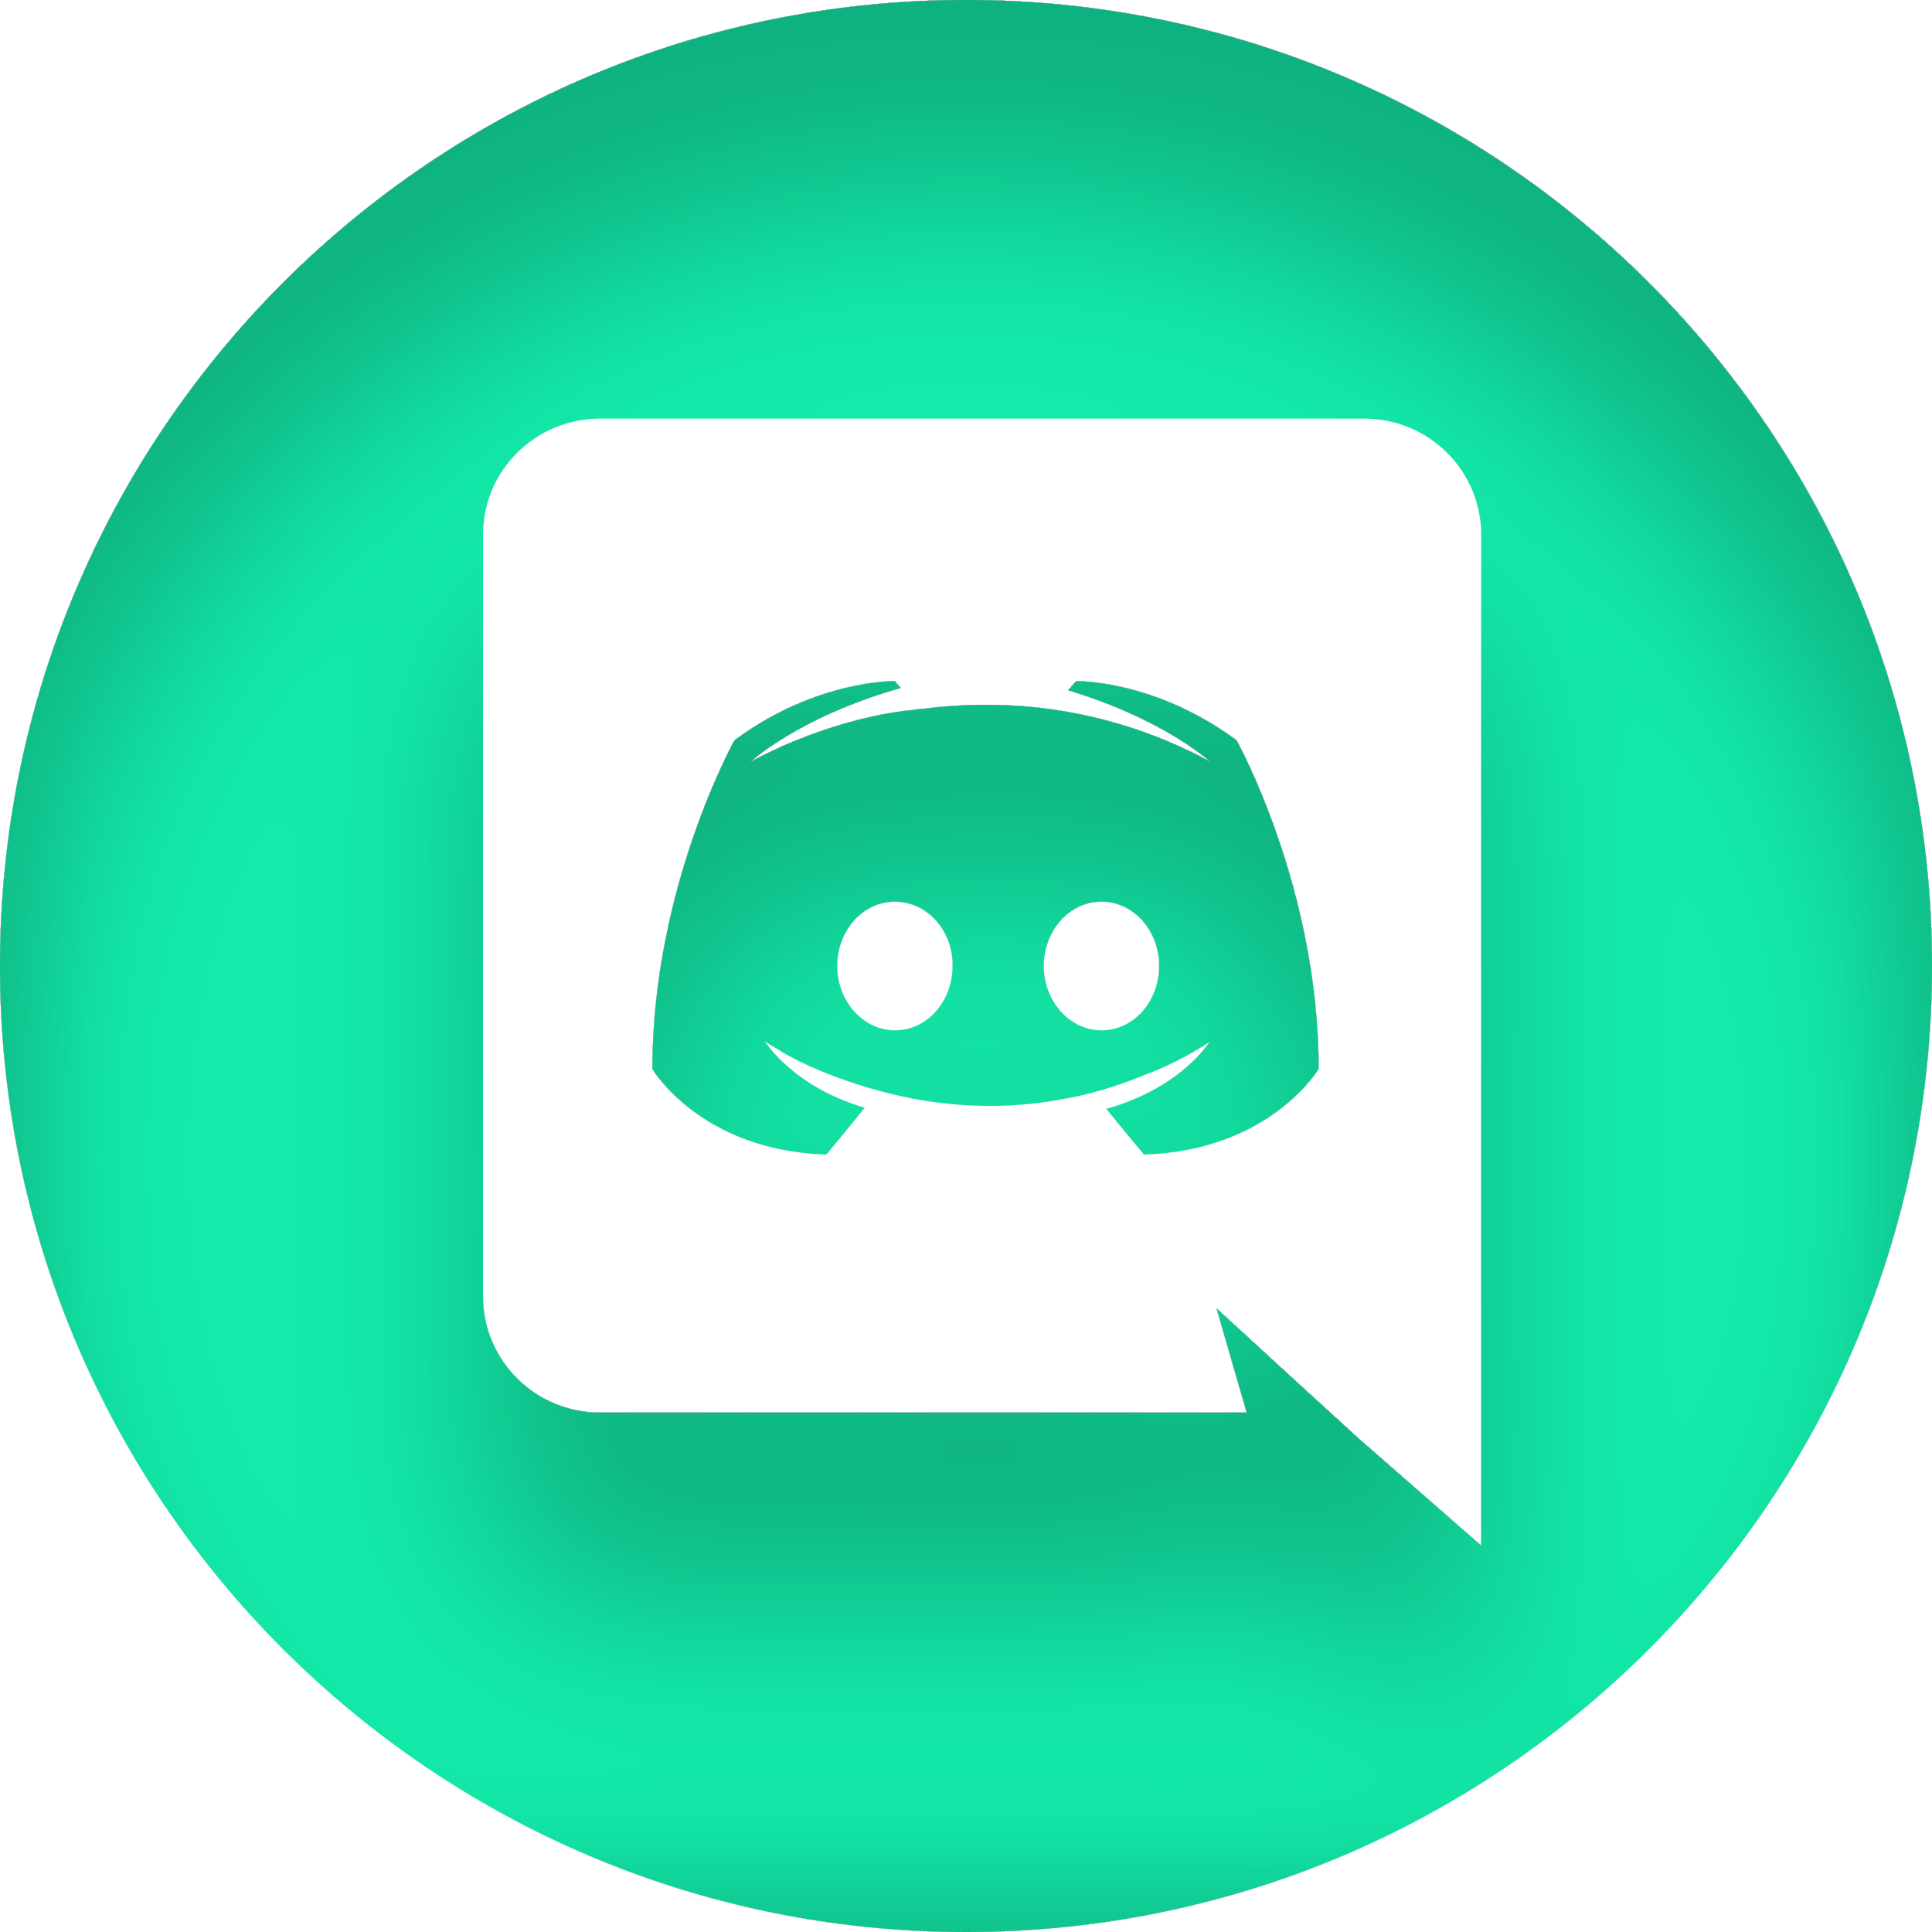
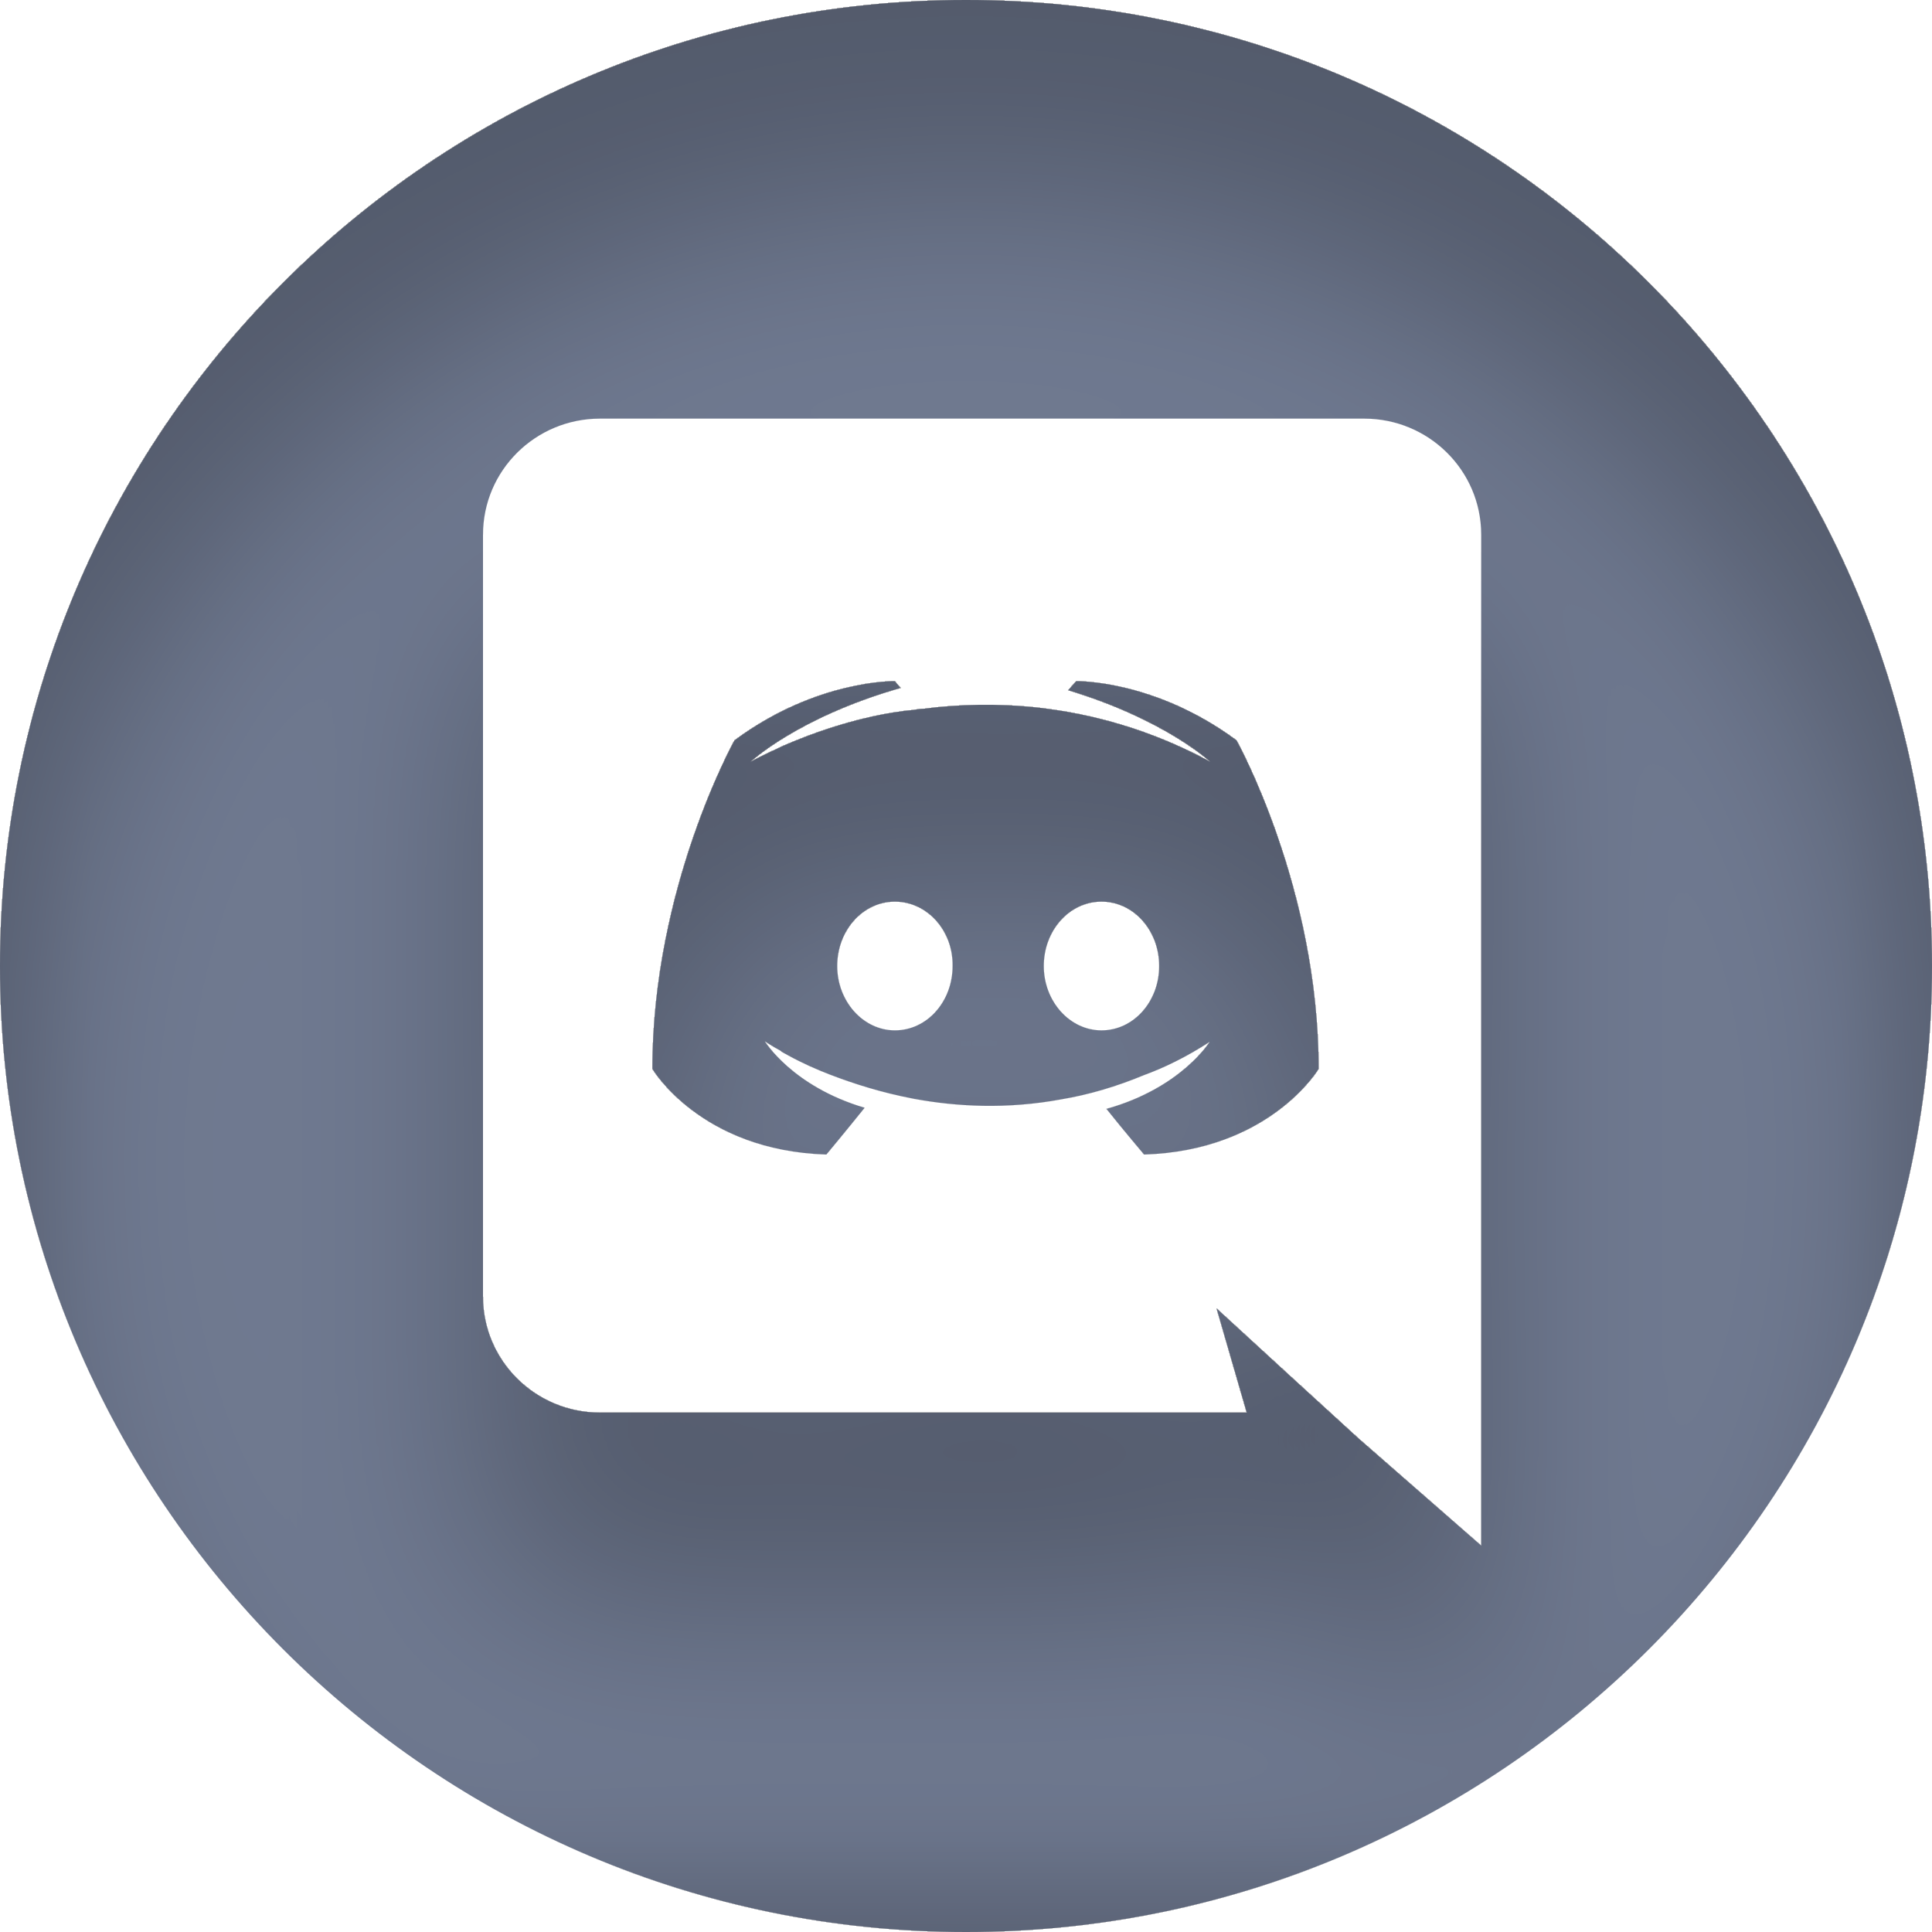
<svg xmlns="http://www.w3.org/2000/svg" width="40" height="40" viewBox="0 0 40 40" fill="none">
  <g filter="url(#filter0_i)">
-     <path fill-rule="evenodd" clip-rule="evenodd" d="M20 0C8.954 0 0 8.954 0 20C0 31.046 8.954 40 20 40C31.046 40 40 31.046 40 20C40 8.954 31.046 0 20 0ZM12.421 8.667H28.246C29.58 8.667 30.667 9.74 30.667 11.07V32L28.128 29.783L26.699 28.477L25.187 27.088L25.813 29.247H12.421C11.086 29.247 10 28.173 10 26.843V11.07C10 9.74 11.086 8.667 12.421 8.667Z" fill="#13ECAB" />
-     <path fill-rule="evenodd" clip-rule="evenodd" d="M23.687 23.903C23.687 23.903 23.262 23.402 22.908 22.958C24.455 22.527 25.045 21.57 25.045 21.57C24.561 21.885 24.101 22.107 23.687 22.258C23.097 22.503 22.53 22.667 21.975 22.76C20.841 22.97 19.802 22.912 18.916 22.748C18.243 22.62 17.664 22.433 17.18 22.247C16.909 22.142 16.613 22.013 16.318 21.85C16.3 21.838 16.283 21.83 16.265 21.821C16.247 21.812 16.229 21.803 16.212 21.792C16.188 21.78 16.176 21.768 16.165 21.757C15.952 21.64 15.834 21.558 15.834 21.558C15.834 21.558 16.401 22.492 17.901 22.935C17.546 23.378 17.109 23.903 17.109 23.903C14.499 23.822 13.507 22.13 13.507 22.13C13.507 18.373 15.208 15.328 15.208 15.328C16.909 14.068 18.526 14.103 18.526 14.103L18.645 14.243C16.519 14.85 15.539 15.772 15.539 15.772C15.539 15.772 15.798 15.632 16.235 15.433C17.499 14.885 18.503 14.733 18.916 14.698L18.943 14.694C19.002 14.684 19.055 14.675 19.117 14.675C19.837 14.582 20.652 14.558 21.502 14.652C22.624 14.78 23.829 15.107 25.057 15.772C25.057 15.772 24.124 14.897 22.116 14.29L22.282 14.103C22.282 14.103 23.9 14.068 25.6 15.328C25.6 15.328 27.301 18.373 27.301 22.13C27.301 22.13 26.297 23.822 23.687 23.903ZM18.528 18.667C17.86 18.667 17.333 19.267 17.333 20C17.333 20.733 17.872 21.333 18.528 21.333C19.196 21.333 19.723 20.733 19.723 20C19.735 19.267 19.196 18.667 18.528 18.667ZM21.61 20C21.61 19.267 22.137 18.667 22.805 18.667C23.473 18.667 24 19.267 24 20C24 20.733 23.473 21.333 22.805 21.333C22.149 21.333 21.61 20.733 21.61 20Z" fill="#13ECAB" />
+     <path fill-rule="evenodd" clip-rule="evenodd" d="M20 0C8.954 0 0 8.954 0 20C0 31.046 8.954 40 20 40C31.046 40 40 31.046 40 20C40 8.954 31.046 0 20 0ZM12.421 8.667H28.246C29.58 8.667 30.667 9.74 30.667 11.07V32L28.128 29.783L26.699 28.477L25.187 27.088L25.813 29.247H12.421C11.086 29.247 10 28.173 10 26.843V11.07C10 9.74 11.086 8.667 12.421 8.667Z" fill="#6f7990" />
+     <path fill-rule="evenodd" clip-rule="evenodd" d="M23.687 23.903C23.687 23.903 23.262 23.402 22.908 22.958C24.455 22.527 25.045 21.57 25.045 21.57C24.561 21.885 24.101 22.107 23.687 22.258C23.097 22.503 22.53 22.667 21.975 22.76C20.841 22.97 19.802 22.912 18.916 22.748C18.243 22.62 17.664 22.433 17.18 22.247C16.909 22.142 16.613 22.013 16.318 21.85C16.3 21.838 16.283 21.83 16.265 21.821C16.247 21.812 16.229 21.803 16.212 21.792C16.188 21.78 16.176 21.768 16.165 21.757C15.952 21.64 15.834 21.558 15.834 21.558C15.834 21.558 16.401 22.492 17.901 22.935C17.546 23.378 17.109 23.903 17.109 23.903C14.499 23.822 13.507 22.13 13.507 22.13C13.507 18.373 15.208 15.328 15.208 15.328C16.909 14.068 18.526 14.103 18.526 14.103L18.645 14.243C16.519 14.85 15.539 15.772 15.539 15.772C15.539 15.772 15.798 15.632 16.235 15.433C17.499 14.885 18.503 14.733 18.916 14.698L18.943 14.694C19.002 14.684 19.055 14.675 19.117 14.675C19.837 14.582 20.652 14.558 21.502 14.652C22.624 14.78 23.829 15.107 25.057 15.772C25.057 15.772 24.124 14.897 22.116 14.29L22.282 14.103C22.282 14.103 23.9 14.068 25.6 15.328C25.6 15.328 27.301 18.373 27.301 22.13C27.301 22.13 26.297 23.822 23.687 23.903ZM18.528 18.667C17.86 18.667 17.333 19.267 17.333 20C17.333 20.733 17.872 21.333 18.528 21.333C19.196 21.333 19.723 20.733 19.723 20C19.735 19.267 19.196 18.667 18.528 18.667ZM21.61 20C21.61 19.267 22.137 18.667 22.805 18.667C23.473 18.667 24 19.267 24 20C24 20.733 23.473 21.333 22.805 21.333C22.149 21.333 21.61 20.733 21.61 20Z" fill="#6f7990" />
  </g>
  <defs>
    <filter id="filter0_i" x="0" y="0" width="40" height="44" filterUnits="userSpaceOnUse" color-interpolation-filters="sRGB">
      <feFlood flood-opacity="0" result="BackgroundImageFix" />
      <feBlend mode="normal" in="SourceGraphic" in2="BackgroundImageFix" result="shape" />
      <feColorMatrix in="SourceAlpha" type="matrix" values="0 0 0 0 0 0 0 0 0 0 0 0 0 0 0 0 0 0 127 0" result="hardAlpha" />
      <feOffset dy="4" />
      <feGaussianBlur stdDeviation="2" />
      <feComposite in2="hardAlpha" operator="arithmetic" k2="-1" k3="1" />
      <feColorMatrix type="matrix" values="0 0 0 0 0 0 0 0 0 0 0 0 0 0 0 0 0 0 0.25 0" />
      <feBlend mode="normal" in2="shape" result="effect1_innerShadow" />
    </filter>
  </defs>
</svg>
